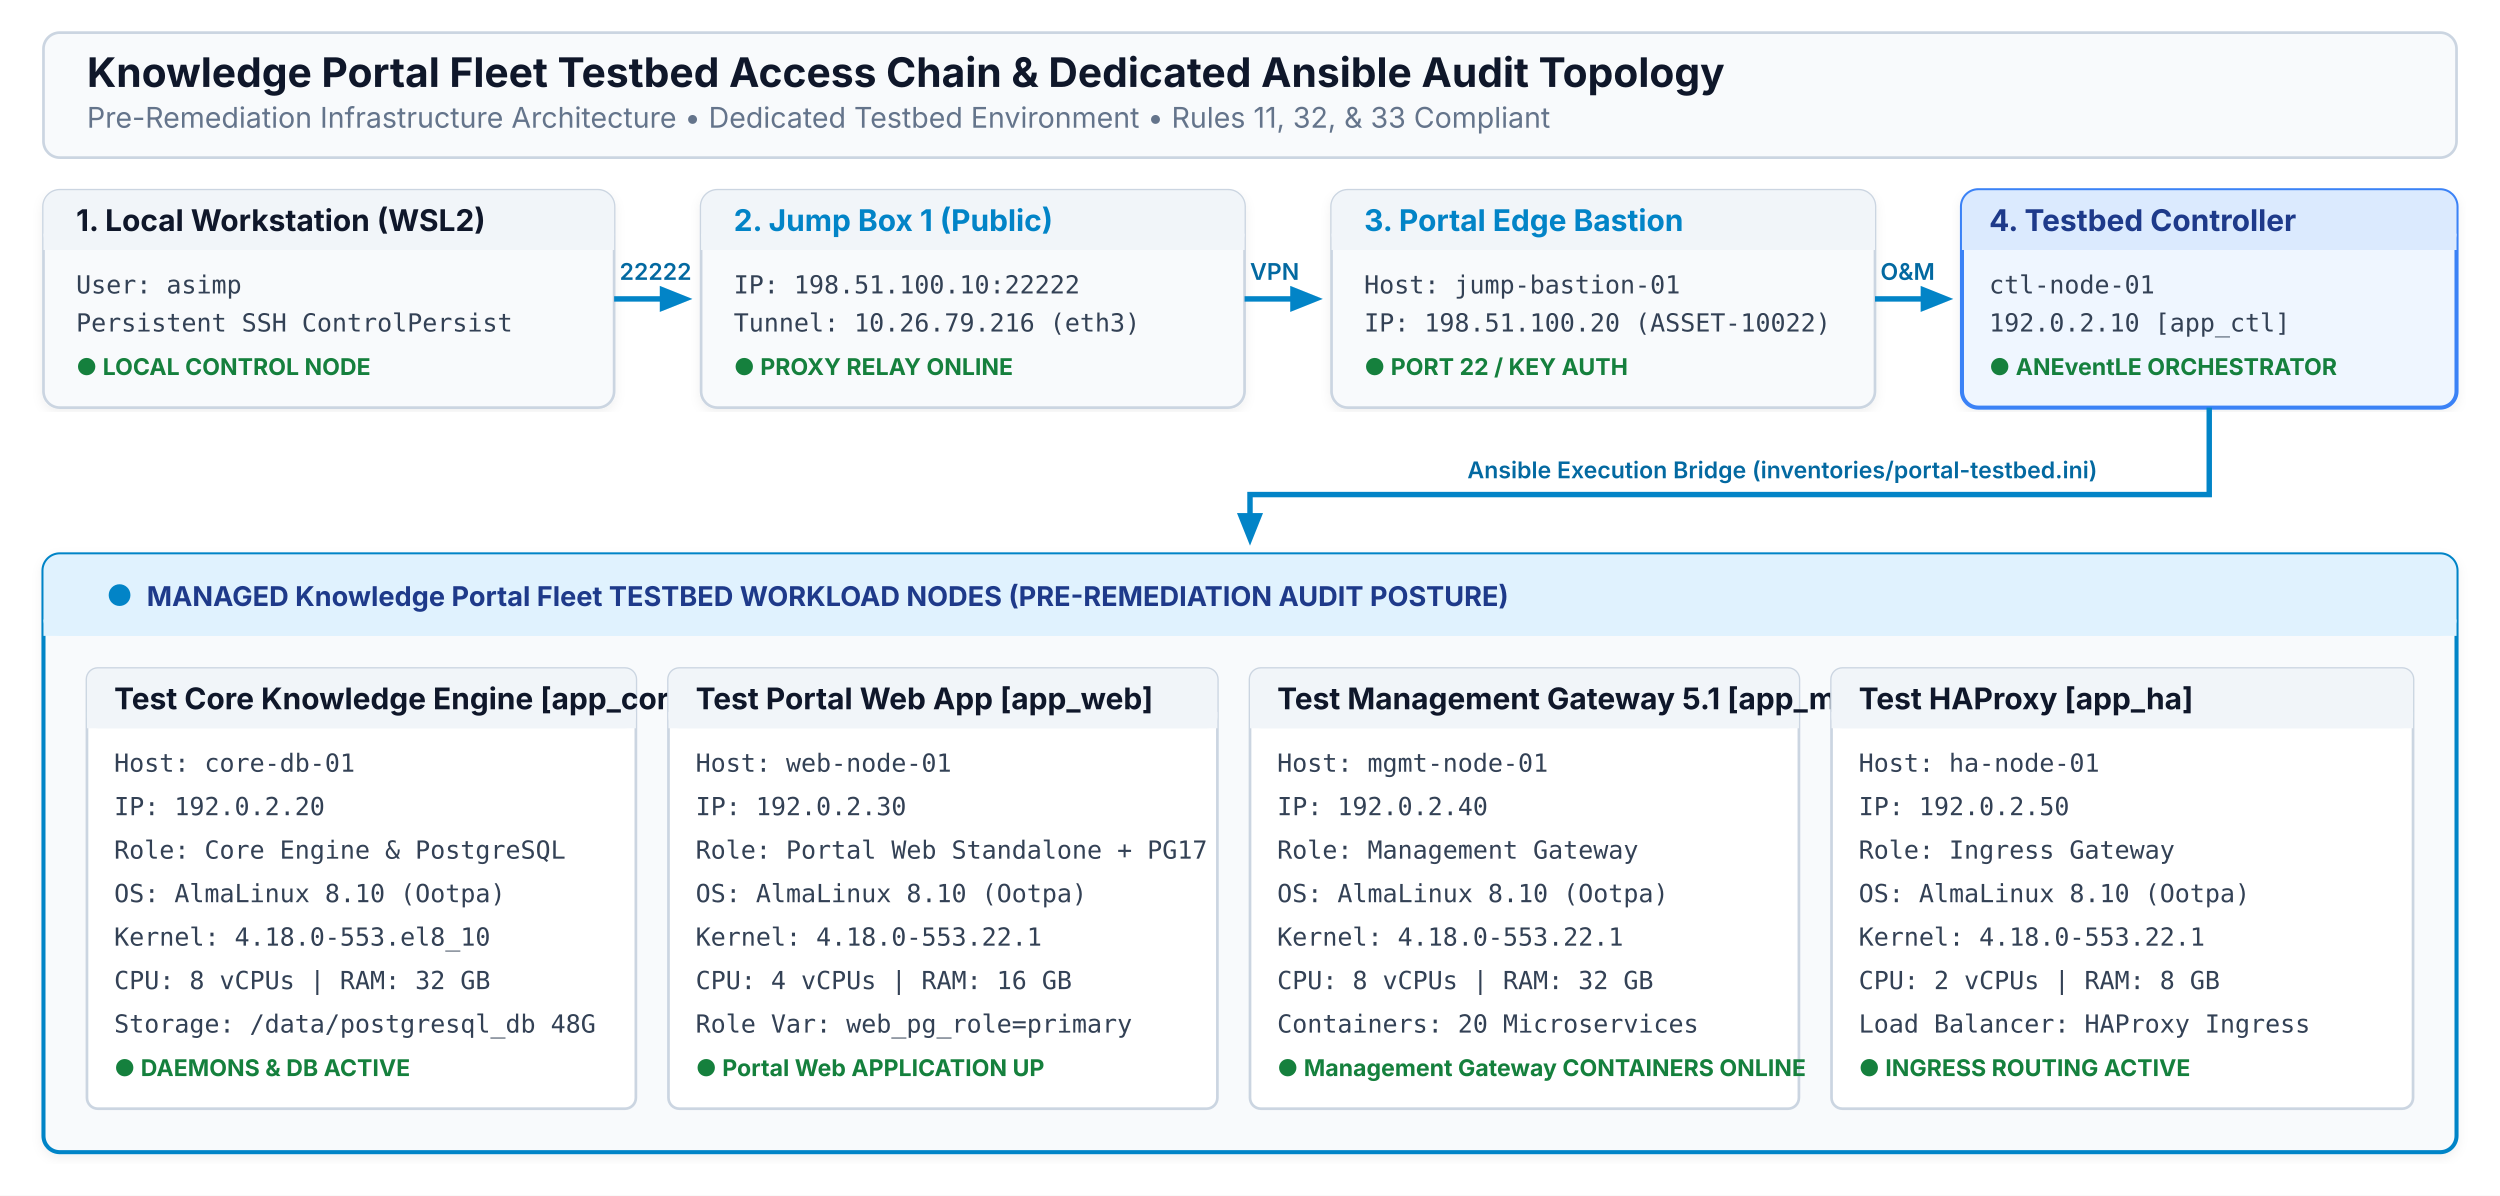
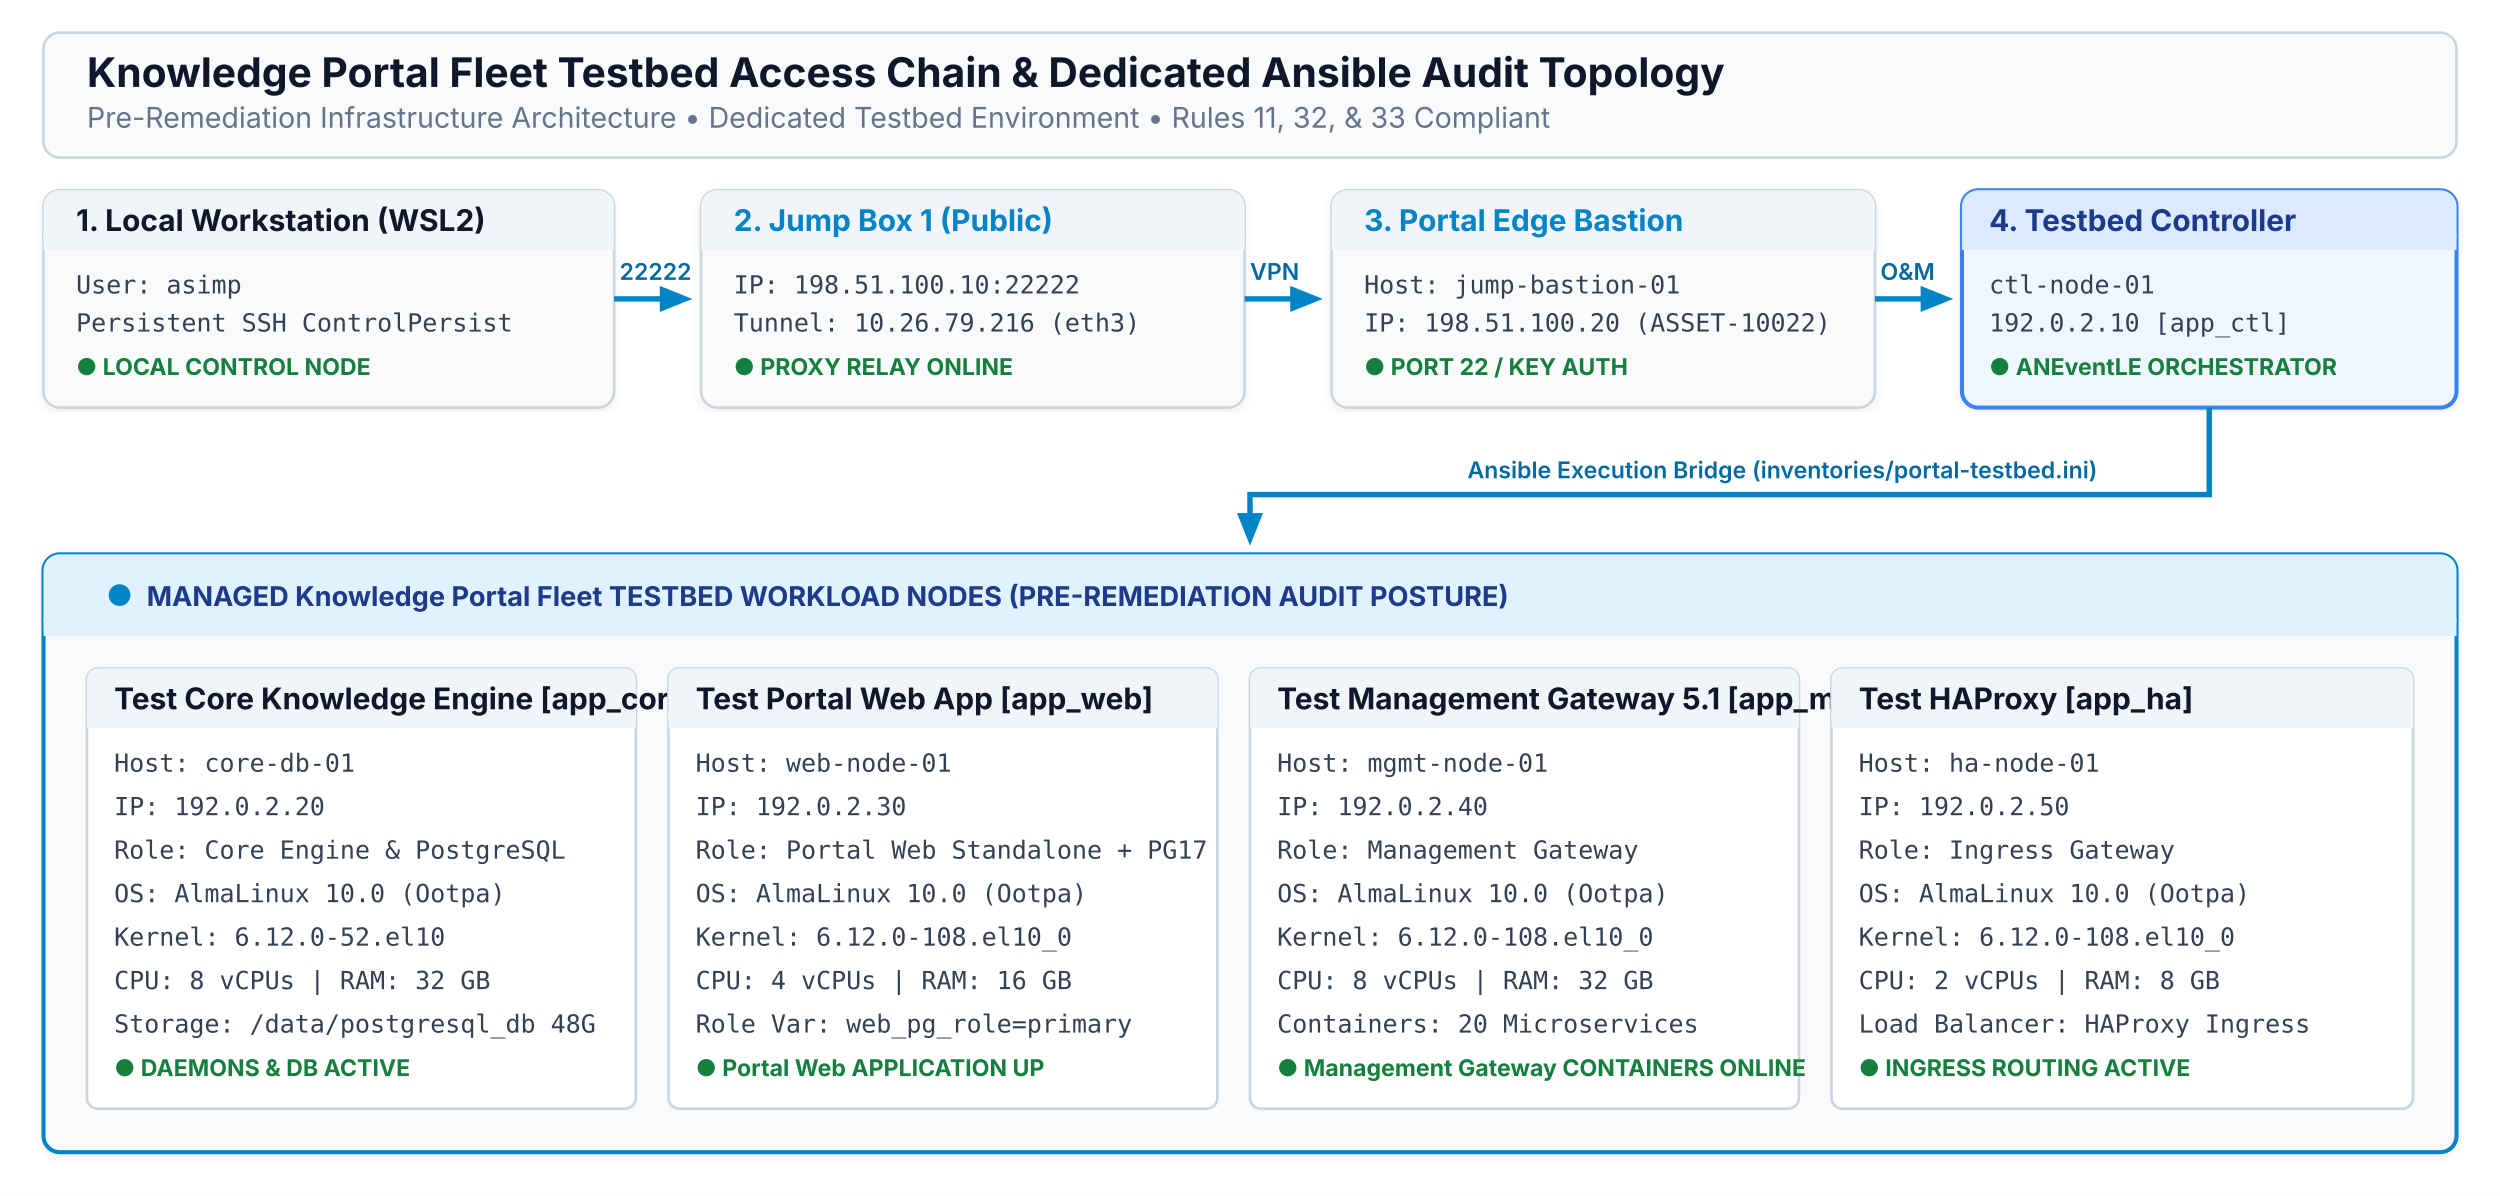
<svg xmlns="http://www.w3.org/2000/svg" viewBox="0 0 920 440" width="100%" height="100%">
  <defs>
    <style>
      .bg { fill: #FFFFFF; }
      .title { font-family: 'Inter', system-ui, -apple-system, sans-serif; font-size: 15px; font-weight: 700; fill: #0F172A; }
      .sub { font-family: 'Inter', system-ui, -apple-system, sans-serif; font-size: 10.5px; fill: #64748B; }
      .node-header { font-family: 'Inter', system-ui, -apple-system, sans-serif; font-size: 11px; font-weight: 700; }
      .node-meta { font-family: 'JetBrains Mono', 'Fira Code', monospace; font-size: 9.2px; fill: #334155; }
      .node-status { font-family: 'Inter', system-ui, -apple-system, sans-serif; font-size: 8.5px; font-weight: 700; fill: #15803D; }
      .conn-label { font-family: 'Inter', system-ui, -apple-system, sans-serif; font-size: 8.5px; fill: #0369A1; font-weight: 600; }
      .box-label { font-family: 'Inter', system-ui, -apple-system, sans-serif; font-size: 10px; font-weight: 700; fill: #1E3A8A; }
    </style>
    <filter id="shadow" x="-2%" y="-2%" width="104%" height="104%">
      <feDropShadow dx="0" dy="1.5" stdDeviation="2" flood-color="#0F172A" flood-opacity="0.06" />
    </filter>
    <marker id="arrow" viewBox="0 0 10 10" refX="6" refY="5" markerWidth="6" markerHeight="6" orient="auto-start-reverse">
      <path d="M 0 1 L 10 5 L 0 9 z" fill="#0284C7" />
    </marker>
  </defs>
  <rect width="920" height="440" class="bg" />
  <rect x="16" y="12" width="888" height="46" rx="6" fill="#F8FAFC" stroke="#CBD5E1" stroke-width="1" />
  <text x="32" y="32" class="title">Knowledge Portal Fleet Testbed Access Chain &amp; Dedicated Ansible Audit Topology</text>
  <text x="32" y="47" class="sub">Pre-Remediation Infrastructure Architecture • Dedicated Testbed Environment • Rules 11, 32, &amp; 33 Compliant</text>
  <g transform="translate(16, 70)">
    <rect width="210" height="80" rx="6" fill="#F8FAFC" stroke="#CBD5E1" stroke-width="1" filter="url(#shadow)" />
    <rect width="210" height="22" rx="6" fill="#F1F5F9" />
    <rect y="16" width="210" height="6" fill="#F1F5F9" />
    <text x="12" y="15" class="node-header" fill="#0F172A">1. Local Workstation (WSL2)</text>
    <text x="12" y="38" class="node-meta">User: asimp</text>
    <text x="12" y="52" class="node-meta">Persistent SSH ControlPersist</text>
    <text x="12" y="68" class="node-status">● LOCAL CONTROL NODE</text>
  </g>
  <path d="M 226 110 L 250 110" stroke="#0284C7" stroke-width="2" marker-end="url(#arrow)" fill="none" />
  <text x="228" y="103" class="conn-label">22222</text>
  <g transform="translate(258, 70)">
    <rect width="200" height="80" rx="6" fill="#F8FAFC" stroke="#CBD5E1" stroke-width="1" filter="url(#shadow)" />
    <rect width="200" height="22" rx="6" fill="#F1F5F9" />
    <rect y="16" width="200" height="6" fill="#F1F5F9" />
    <text x="12" y="15" class="node-header" fill="#0284C7">2. Jump Box 1 (Public)</text>
    <text x="12" y="38" class="node-meta">IP: 198.51.100.10:22222</text>
    <text x="12" y="52" class="node-meta">Tunnel: 10.26.79.216 (eth3)</text>
    <text x="12" y="68" class="node-status">● PROXY RELAY ONLINE</text>
  </g>
  <path d="M 458 110 L 482 110" stroke="#0284C7" stroke-width="2" marker-end="url(#arrow)" fill="none" />
  <text x="460" y="103" class="conn-label">VPN</text>
  <g transform="translate(490, 70)">
    <rect width="200" height="80" rx="6" fill="#F8FAFC" stroke="#CBD5E1" stroke-width="1" filter="url(#shadow)" />
    <rect width="200" height="22" rx="6" fill="#F1F5F9" />
    <rect y="16" width="200" height="6" fill="#F1F5F9" />
    <text x="12" y="15" class="node-header" fill="#0284C7">3. Portal Edge Bastion</text>
    <text x="12" y="38" class="node-meta">Host: jump-bastion-01</text>
    <text x="12" y="52" class="node-meta">IP: 198.51.100.20 (ASSET-10022)</text>
    <text x="12" y="68" class="node-status">● PORT 22 / KEY AUTH</text>
  </g>
  <path d="M 690 110 L 714 110" stroke="#0284C7" stroke-width="2" marker-end="url(#arrow)" fill="none" />
  <text x="692" y="103" class="conn-label">O&amp;M</text>
  <g transform="translate(722, 70)">
    <rect width="182" height="80" rx="6" fill="#EFF6FF" stroke="#3B82F6" stroke-width="1.5" filter="url(#shadow)" />
    <rect width="182" height="22" rx="6" fill="#DBEAFE" />
    <rect y="16" width="182" height="6" fill="#DBEAFE" />
    <text x="10" y="15" class="node-header" fill="#1E3A8A">4. Testbed Controller</text>
    <text x="10" y="38" class="node-meta">ctl-node-01</text>
    <text x="10" y="52" class="node-meta">192.0.2.10 [app_ctl]</text>
    <text x="10" y="68" class="node-status">● ANEventLE ORCHESTRATOR</text>
  </g>
  <path d="M 813 150 L 813 182 L 460 182 L 460 196" stroke="#0284C7" stroke-width="2" marker-end="url(#arrow)" fill="none" />
  <text x="540" y="176" class="conn-label">Ansible Execution Bridge (inventories/portal-testbed.ini)</text>
  <g transform="translate(16, 204)">
    <rect width="888" height="220" rx="6" fill="#F8FAFC" stroke="#0284C7" stroke-width="1.5" filter="url(#shadow)" />
    <rect width="888" height="30" rx="6" fill="#E0F2FE" />
    <rect y="24" width="888" height="6" fill="#E0F2FE" />
    <circle cx="28" cy="15" r="4" fill="#0284C7" />
    <text x="38" y="19" class="box-label">MANAGED Knowledge Portal Fleet TESTBED WORKLOAD NODES (PRE-REMEDIATION AUDIT POSTURE)</text>
    <g transform="translate(16, 42)">
      <rect width="202" height="162" rx="4" fill="#FFFFFF" stroke="#CBD5E1" />
      <rect width="202" height="22" rx="4" fill="#F1F5F9" />
      <rect y="16" width="202" height="6" fill="#F1F5F9" />
      <text x="10" y="15" class="node-header" fill="#0F172A">Test Core Knowledge Engine [app_core]</text>
      <text x="10" y="38" class="node-meta">Host: core-db-01</text>
      <text x="10" y="54" class="node-meta">IP: 192.0.2.20</text>
      <text x="10" y="70" class="node-meta">Role: Core Engine &amp; PostgreSQL</text>
-       <text x="10" y="86" class="node-meta">OS: AlmaLinux 8.10 (Ootpa)</text>
-       <text x="10" y="102" class="node-meta">Kernel: 4.18.0-553.el8_10</text>
+       <text x="10" y="86" class="node-meta">OS: AlmaLinux 10.0 (Ootpa)</text>
+       <text x="10" y="102" class="node-meta">Kernel: 6.12.0-52.el10</text>
      <text x="10" y="118" class="node-meta">CPU: 8 vCPUs | RAM: 32 GB</text>
      <text x="10" y="134" class="node-meta">Storage: /data/postgresql_db 48G</text>
      <text x="10" y="150" class="node-status">● DAEMONS &amp; DB ACTIVE</text>
    </g>
    <g transform="translate(230, 42)">
      <rect width="202" height="162" rx="4" fill="#FFFFFF" stroke="#CBD5E1" />
      <rect width="202" height="22" rx="4" fill="#F1F5F9" />
      <rect y="16" width="202" height="6" fill="#F1F5F9" />
      <text x="10" y="15" class="node-header" fill="#0F172A">Test Portal Web App [app_web]</text>
      <text x="10" y="38" class="node-meta">Host: web-node-01</text>
      <text x="10" y="54" class="node-meta">IP: 192.0.2.30</text>
      <text x="10" y="70" class="node-meta">Role: Portal Web Standalone + PG17</text>
-       <text x="10" y="86" class="node-meta">OS: AlmaLinux 8.10 (Ootpa)</text>
-       <text x="10" y="102" class="node-meta">Kernel: 4.18.0-553.22.1</text>
+       <text x="10" y="86" class="node-meta">OS: AlmaLinux 10.0 (Ootpa)</text>
+       <text x="10" y="102" class="node-meta">Kernel: 6.12.0-108.el10_0</text>
      <text x="10" y="118" class="node-meta">CPU: 4 vCPUs | RAM: 16 GB</text>
      <text x="10" y="134" class="node-meta">Role Var: web_pg_role=primary</text>
      <text x="10" y="150" class="node-status">● Portal Web APPLICATION UP</text>
    </g>
    <g transform="translate(444, 42)">
      <rect width="202" height="162" rx="4" fill="#FFFFFF" stroke="#CBD5E1" />
      <rect width="202" height="22" rx="4" fill="#F1F5F9" />
      <rect y="16" width="202" height="6" fill="#F1F5F9" />
      <text x="10" y="15" class="node-header" fill="#0F172A">Test Management Gateway 5.1 [app_mgmt]</text>
      <text x="10" y="38" class="node-meta">Host: mgmt-node-01</text>
      <text x="10" y="54" class="node-meta">IP: 192.0.2.40</text>
      <text x="10" y="70" class="node-meta">Role: Management Gateway</text>
-       <text x="10" y="86" class="node-meta">OS: AlmaLinux 8.10 (Ootpa)</text>
-       <text x="10" y="102" class="node-meta">Kernel: 4.18.0-553.22.1</text>
+       <text x="10" y="86" class="node-meta">OS: AlmaLinux 10.0 (Ootpa)</text>
+       <text x="10" y="102" class="node-meta">Kernel: 6.12.0-108.el10_0</text>
      <text x="10" y="118" class="node-meta">CPU: 8 vCPUs | RAM: 32 GB</text>
      <text x="10" y="134" class="node-meta">Containers: 20 Microservices</text>
      <text x="10" y="150" class="node-status">● Management Gateway CONTAINERS ONLINE</text>
    </g>
    <g transform="translate(658, 42)">
      <rect width="214" height="162" rx="4" fill="#FFFFFF" stroke="#CBD5E1" />
      <rect width="214" height="22" rx="4" fill="#F1F5F9" />
      <rect y="16" width="214" height="6" fill="#F1F5F9" />
      <text x="10" y="15" class="node-header" fill="#0F172A">Test HAProxy [app_ha]</text>
      <text x="10" y="38" class="node-meta">Host: ha-node-01</text>
      <text x="10" y="54" class="node-meta">IP: 192.0.2.50</text>
      <text x="10" y="70" class="node-meta">Role: Ingress Gateway</text>
-       <text x="10" y="86" class="node-meta">OS: AlmaLinux 8.10 (Ootpa)</text>
-       <text x="10" y="102" class="node-meta">Kernel: 4.18.0-553.22.1</text>
+       <text x="10" y="86" class="node-meta">OS: AlmaLinux 10.0 (Ootpa)</text>
+       <text x="10" y="102" class="node-meta">Kernel: 6.12.0-108.el10_0</text>
      <text x="10" y="118" class="node-meta">CPU: 2 vCPUs | RAM: 8 GB</text>
      <text x="10" y="134" class="node-meta">Load Balancer: HAProxy Ingress</text>
      <text x="10" y="150" class="node-status">● INGRESS ROUTING ACTIVE</text>
    </g>
  </g>
</svg>
